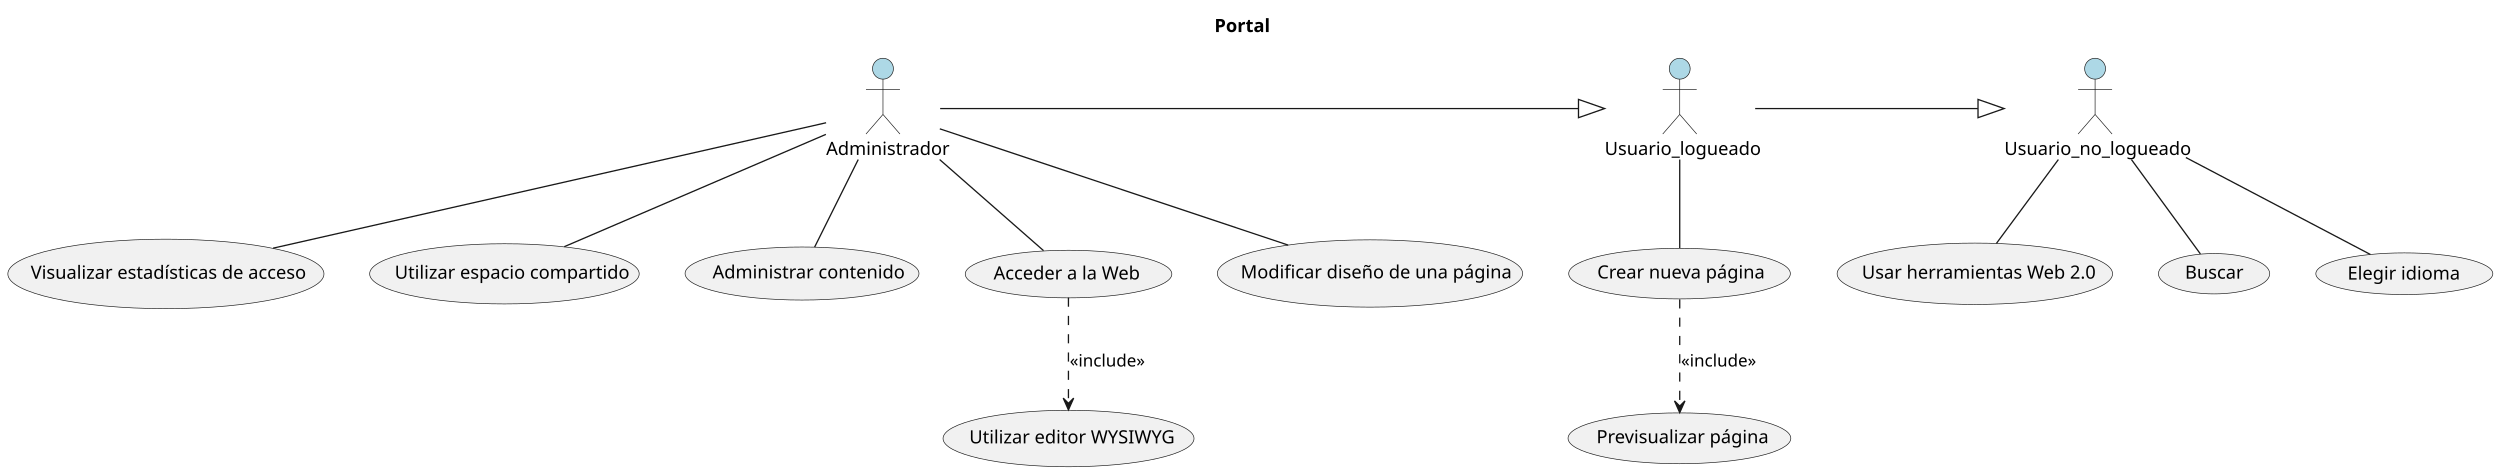
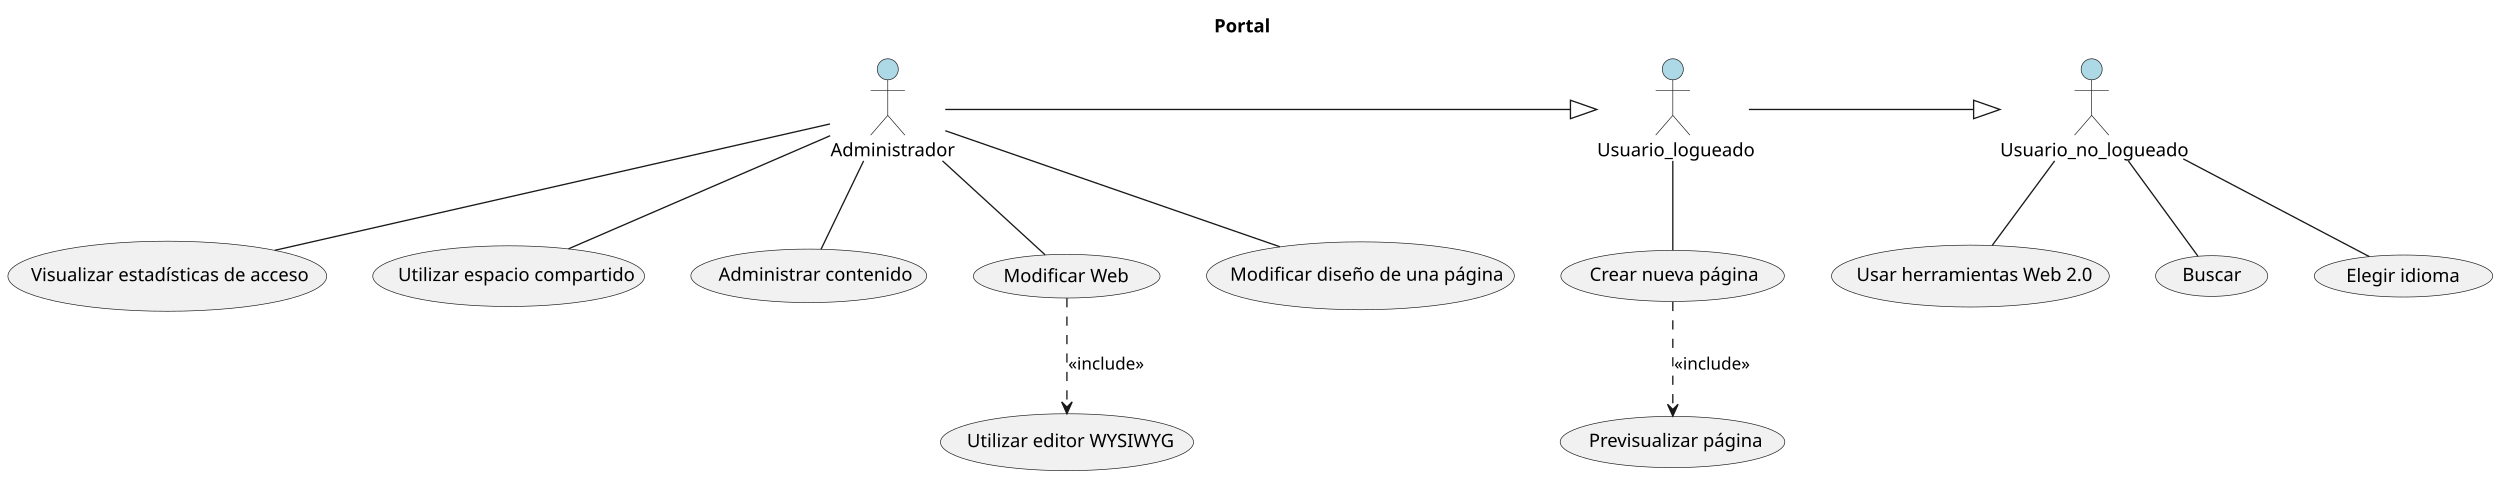
- <svg xmlns="http://www.w3.org/2000/svg" contentStyleType="text/css" height="363px" preserveAspectRatio="none" style="width:1914px;height:363px;background:#FFFFFF;" version="1.1" viewBox="0 0 1914 363" width="1914px" zoomAndPan="magnify">
+ <svg xmlns="http://www.w3.org/2000/svg" contentStyleType="text/css" height="363px" preserveAspectRatio="none" style="width:1898px;height:363px;background:#FFFFFF;" version="1.1" viewBox="0 0 1898 363" width="1898px" zoomAndPan="magnify">
  <defs />
  <g>
-     <rect fill="none" height="27.609" id="_title" style="stroke:none;stroke-width:1.0;" width="51" x="924.752" y="5" />
-     <text fill="#000000" font-family="sans-serif" font-size="14" font-weight="bold" lengthAdjust="spacing" textLength="41" x="929.752" y="24.533">Portal</text>
+     <rect fill="none" height="27.609" id="_title" style="stroke:none;stroke-width:1.0;" width="51" x="916.752" y="5" />
+     <text fill="#000000" font-family="sans-serif" font-size="14" font-weight="bold" lengthAdjust="spacing" textLength="41" x="921.752" y="24.533">Portal</text>
    <g id="elem_Usuario_no_logueado">
-       <ellipse cx="1604" cy="52.609" fill="#ADD8E6" rx="8" ry="8" style="stroke:#181818;stroke-width:0.5;" />
-       <path d="M1604,60.609 L1604,87.609 M1591,68.609 L1617,68.609 M1604,87.609 L1591,102.609 M1604,87.609 L1617,102.609 " fill="none" style="stroke:#181818;stroke-width:0.5;" />
-       <text fill="#000000" font-family="sans-serif" font-size="14" lengthAdjust="spacing" textLength="139" x="1534.5" y="118.643">Usuario_no_logueado</text>
+       <ellipse cx="1588" cy="52.609" fill="#ADD8E6" rx="8" ry="8" style="stroke:#181818;stroke-width:0.5;" />
+       <path d="M1588,60.609 L1588,87.609 M1575,68.609 L1601,68.609 M1588,87.609 L1575,102.609 M1588,87.609 L1601,102.609 " fill="none" style="stroke:#181818;stroke-width:0.5;" />
+       <text fill="#000000" font-family="sans-serif" font-size="14" lengthAdjust="spacing" textLength="139" x="1518.5" y="118.643">Usuario_no_logueado</text>
    </g>
    <g id="elem_Usuario_logueado">
-       <ellipse cx="1286" cy="52.609" fill="#ADD8E6" rx="8" ry="8" style="stroke:#181818;stroke-width:0.5;" />
-       <path d="M1286,60.609 L1286,87.609 M1273,68.609 L1299,68.609 M1286,87.609 L1273,102.609 M1286,87.609 L1299,102.609 " fill="none" style="stroke:#181818;stroke-width:0.5;" />
-       <text fill="#000000" font-family="sans-serif" font-size="14" lengthAdjust="spacing" textLength="115" x="1228.5" y="118.643">Usuario_logueado</text>
+       <ellipse cx="1270" cy="52.609" fill="#ADD8E6" rx="8" ry="8" style="stroke:#181818;stroke-width:0.5;" />
+       <path d="M1270,60.609 L1270,87.609 M1257,68.609 L1283,68.609 M1270,87.609 L1257,102.609 M1270,87.609 L1283,102.609 " fill="none" style="stroke:#181818;stroke-width:0.5;" />
+       <text fill="#000000" font-family="sans-serif" font-size="14" lengthAdjust="spacing" textLength="115" x="1212.5" y="118.643">Usuario_logueado</text>
    </g>
    <g id="elem_Administrador">
-       <ellipse cx="676" cy="52.609" fill="#ADD8E6" rx="8" ry="8" style="stroke:#181818;stroke-width:0.5;" />
-       <path d="M676,60.609 L676,87.609 M663,68.609 L689,68.609 M676,87.609 L663,102.609 M676,87.609 L689,102.609 " fill="none" style="stroke:#181818;stroke-width:0.5;" />
-       <text fill="#000000" font-family="sans-serif" font-size="14" lengthAdjust="spacing" textLength="87" x="632.5" y="118.643">Administrador</text>
+       <ellipse cx="674" cy="52.609" fill="#ADD8E6" rx="8" ry="8" style="stroke:#181818;stroke-width:0.5;" />
+       <path d="M674,60.609 L674,87.609 M661,68.609 L687,68.609 M674,87.609 L661,102.609 M674,87.609 L687,102.609 " fill="none" style="stroke:#181818;stroke-width:0.5;" />
+       <text fill="#000000" font-family="sans-serif" font-size="14" lengthAdjust="spacing" textLength="87" x="630.5" y="118.643">Administrador</text>
    </g>
    <g id="elem_HW">
-       <ellipse cx="1511.942" cy="209.598" fill="#F1F1F1" rx="105.442" ry="23.488" style="stroke:#181818;stroke-width:0.5;" />
-       <text fill="#000000" font-family="sans-serif" font-size="14" lengthAdjust="spacing" textLength="173" x="1425.442" y="213.326">Usar herramientas Web 2.0</text>
+       <ellipse cx="1495.942" cy="209.598" fill="#F1F1F1" rx="105.442" ry="23.488" style="stroke:#181818;stroke-width:0.5;" />
+       <text fill="#000000" font-family="sans-serif" font-size="14" lengthAdjust="spacing" textLength="173" x="1409.442" y="213.326">Usar herramientas Web 2.0</text>
    </g>
    <g id="elem_B">
-       <ellipse cx="1695.1" cy="209.562" fill="#F1F1F1" rx="42.6" ry="15.452" style="stroke:#181818;stroke-width:0.5;" />
-       <text fill="#000000" font-family="sans-serif" font-size="14" lengthAdjust="spacing" textLength="44" x="1672.835" y="213.373">Buscar</text>
+       <ellipse cx="1679.1" cy="209.562" fill="#F1F1F1" rx="42.6" ry="15.452" style="stroke:#181818;stroke-width:0.5;" />
+       <text fill="#000000" font-family="sans-serif" font-size="14" lengthAdjust="spacing" textLength="44" x="1656.835" y="213.373">Buscar</text>
    </g>
    <g id="elem_EI">
-       <ellipse cx="1840.752" cy="209.56" fill="#F1F1F1" rx="67.752" ry="15.95" style="stroke:#181818;stroke-width:0.5;" />
-       <text fill="#000000" font-family="sans-serif" font-size="14" lengthAdjust="spacing" textLength="81" x="1797.252" y="214.076">Elegir idioma</text>
+       <ellipse cx="1824.752" cy="209.56" fill="#F1F1F1" rx="67.752" ry="15.95" style="stroke:#181818;stroke-width:0.5;" />
+       <text fill="#000000" font-family="sans-serif" font-size="14" lengthAdjust="spacing" textLength="81" x="1781.252" y="214.076">Elegir idioma</text>
    </g>
    <g id="elem_CNP">
-       <ellipse cx="1285.848" cy="209.479" fill="#F1F1F1" rx="84.848" ry="19.37" style="stroke:#181818;stroke-width:0.5;" />
-       <text fill="#000000" font-family="sans-serif" font-size="14" lengthAdjust="spacing" textLength="126" x="1222.848" y="213.208">Crear nueva página</text>
+       <ellipse cx="1269.848" cy="209.479" fill="#F1F1F1" rx="84.848" ry="19.37" style="stroke:#181818;stroke-width:0.5;" />
+       <text fill="#000000" font-family="sans-serif" font-size="14" lengthAdjust="spacing" textLength="126" x="1206.848" y="213.208">Crear nueva página</text>
    </g>
    <g id="elem_PP">
-       <ellipse cx="1285.77" cy="335.563" fill="#F1F1F1" rx="85.27" ry="19.454" style="stroke:#181818;stroke-width:0.5;" />
-       <text fill="#000000" font-family="sans-serif" font-size="14" lengthAdjust="spacing" textLength="127" x="1222.27" y="339.292">Previsualizar página</text>
+       <ellipse cx="1269.77" cy="335.563" fill="#F1F1F1" rx="85.27" ry="19.454" style="stroke:#181818;stroke-width:0.5;" />
+       <text fill="#000000" font-family="sans-serif" font-size="14" lengthAdjust="spacing" textLength="127" x="1206.27" y="339.292">Previsualizar página</text>
    </g>
    <g id="elem_VEA">
      <ellipse cx="127.018" cy="209.713" fill="#F1F1F1" rx="121.018" ry="26.604" style="stroke:#181818;stroke-width:0.5;" />
      <text fill="#000000" font-family="sans-serif" font-size="14" lengthAdjust="spacing" textLength="207" x="23.518" y="213.441">Visualizar estadísticas de acceso</text>
    </g>
    <g id="elem_UEC">
      <ellipse cx="386.19" cy="209.647" fill="#F1F1F1" rx="103.19" ry="23.038" style="stroke:#181818;stroke-width:0.5;" />
      <text fill="#000000" font-family="sans-serif" font-size="14" lengthAdjust="spacing" textLength="168" x="302.19" y="213.376">Utilizar espacio compartido</text>
    </g>
    <g id="elem_AC">
      <ellipse cx="614.035" cy="209.416" fill="#F1F1F1" rx="89.535" ry="20.307" style="stroke:#181818;stroke-width:0.5;" />
      <text fill="#000000" font-family="sans-serif" font-size="14" lengthAdjust="spacing" textLength="137" x="545.535" y="213.145">Administrar contenido</text>
    </g>
    <g id="elem_AW">
-       <ellipse cx="818.078" cy="209.825" fill="#F1F1F1" rx="79.079" ry="18.216" style="stroke:#181818;stroke-width:0.5;" />
-       <text fill="#000000" font-family="sans-serif" font-size="14" lengthAdjust="spacing" textLength="112" x="760.675" y="213.949">Acceder a la Web</text>
+       <ellipse cx="809.857" cy="209.681" fill="#F1F1F1" rx="70.857" ry="16.571" style="stroke:#181818;stroke-width:0.5;" />
+       <text fill="#000000" font-family="sans-serif" font-size="14" lengthAdjust="spacing" textLength="90" x="761.857" y="214.197">Modificar Web</text>
    </g>
    <g id="elem_UE">
-       <ellipse cx="818.07" cy="335.723" fill="#F1F1F1" rx="96.07" ry="21.614" style="stroke:#181818;stroke-width:0.5;" />
-       <text fill="#000000" font-family="sans-serif" font-size="14" lengthAdjust="spacing" textLength="152" x="742.07" y="339.452">Utilizar editor WYSIWYG</text>
+       <ellipse cx="810.07" cy="335.723" fill="#F1F1F1" rx="96.07" ry="21.614" style="stroke:#181818;stroke-width:0.5;" />
+       <text fill="#000000" font-family="sans-serif" font-size="14" lengthAdjust="spacing" textLength="152" x="734.07" y="339.452">Utilizar editor WYSIWYG</text>
    </g>
    <g id="elem_MDP">
-       <ellipse cx="1048.855" cy="209.381" fill="#F1F1F1" rx="116.855" ry="25.771" style="stroke:#181818;stroke-width:0.5;" />
-       <text fill="#000000" font-family="sans-serif" font-size="14" lengthAdjust="spacing" textLength="198" x="949.855" y="213.109">Modificar diseño de una página</text>
+       <ellipse cx="1032.855" cy="209.381" fill="#F1F1F1" rx="116.855" ry="25.771" style="stroke:#181818;stroke-width:0.5;" />
+       <text fill="#000000" font-family="sans-serif" font-size="14" lengthAdjust="spacing" textLength="198" x="933.855" y="213.109">Modificar diseño de una página</text>
    </g>
    <g id="link_Usuario_logueado_Usuario_no_logueado">
-       <path d="M1343.76,83.109 C1400.6,83.109 1457.43,83.109 1514.26,83.109 " fill="none" id="Usuario_logueado-to-Usuario_no_logueado" style="stroke:#181818;stroke-width:1.0;" />
-       <polygon fill="none" points="1514.37,76.109,1534.37,83.109,1514.37,90.109,1514.37,76.109" style="stroke:#181818;stroke-width:1.0;" />
+       <path d="M1327.76,83.109 C1384.6,83.109 1441.43,83.109 1498.26,83.109 " fill="none" id="Usuario_logueado-to-Usuario_no_logueado" style="stroke:#181818;stroke-width:1.0;" />
+       <polygon fill="none" points="1498.37,76.109,1518.37,83.109,1498.37,90.109,1498.37,76.109" style="stroke:#181818;stroke-width:1.0;" />
    </g>
    <g id="link_Administrador_Usuario_logueado">
-       <path d="M719.78,83.109 C882.56,83.109 1045.35,83.109 1208.13,83.109 " fill="none" id="Administrador-to-Usuario_logueado" style="stroke:#181818;stroke-width:1.0;" />
-       <polygon fill="none" points="1208.49,76.109,1228.49,83.109,1208.49,90.109,1208.49,76.109" style="stroke:#181818;stroke-width:1.0;" />
+       <path d="M717.65,83.109 C875.77,83.109 1033.88,83.109 1192,83.109 " fill="none" id="Administrador-to-Usuario_logueado" style="stroke:#181818;stroke-width:1.0;" />
+       <polygon fill="none" points="1192.28,76.109,1212.28,83.109,1192.28,90.109,1192.28,76.109" style="stroke:#181818;stroke-width:1.0;" />
    </g>
    <g id="link_Usuario_no_logueado_HW">
-       <path d="M1575.9,122.139 C1560.36,143.159 1541.6,168.559 1528.44,186.369 " fill="none" id="Usuario_no_logueado-HW" style="stroke:#181818;stroke-width:1.0;" />
+       <path d="M1559.9,122.139 C1544.36,143.159 1525.6,168.559 1512.44,186.369 " fill="none" id="Usuario_no_logueado-HW" style="stroke:#181818;stroke-width:1.0;" />
    </g>
    <g id="link_Usuario_no_logueado_B">
-       <path d="M1631.8,122.139 C1649.67,146.599 1671.87,176.959 1684.64,194.429 " fill="none" id="Usuario_no_logueado-B" style="stroke:#181818;stroke-width:1.0;" />
+       <path d="M1615.8,122.139 C1633.67,146.599 1655.87,176.959 1668.64,194.429 " fill="none" id="Usuario_no_logueado-B" style="stroke:#181818;stroke-width:1.0;" />
    </g>
    <g id="link_Usuario_no_logueado_EI">
-       <path d="M1673.51,120.619 C1720.9,145.519 1780.99,177.079 1814.79,194.839 " fill="none" id="Usuario_no_logueado-EI" style="stroke:#181818;stroke-width:1.0;" />
+       <path d="M1657.51,120.619 C1704.9,145.519 1764.99,177.079 1798.79,194.839 " fill="none" id="Usuario_no_logueado-EI" style="stroke:#181818;stroke-width:1.0;" />
    </g>
    <g id="link_Usuario_logueado_CNP">
-       <path d="M1286,122.139 C1286,144.589 1286,172.029 1286,189.889 " fill="none" id="Usuario_logueado-CNP" style="stroke:#181818;stroke-width:1.0;" />
+       <path d="M1270,122.139 C1270,144.589 1270,172.029 1270,189.889 " fill="none" id="Usuario_logueado-CNP" style="stroke:#181818;stroke-width:1.0;" />
    </g>
    <g id="link_CNP_PP">
-       <path d="M1286,229.169 C1286,250.909 1286,286.949 1286,310.739 " fill="none" id="CNP-to-PP" style="stroke:#181818;stroke-width:1.0;stroke-dasharray:7.0,7.0;" />
-       <polygon fill="#181818" points="1286,315.919,1290,306.919,1286,310.919,1282,306.919,1286,315.919" style="stroke:#181818;stroke-width:1.0;" />
-       <text fill="#000000" font-family="sans-serif" font-size="13" lengthAdjust="spacing" textLength="55" x="1287" y="280.604">«include»</text>
+       <path d="M1270,229.169 C1270,250.909 1270,286.949 1270,310.739 " fill="none" id="CNP-to-PP" style="stroke:#181818;stroke-width:1.0;stroke-dasharray:7.0,7.0;" />
+       <polygon fill="#181818" points="1270,315.919,1274,306.919,1270,310.919,1266,306.919,1270,315.919" style="stroke:#181818;stroke-width:1.0;" />
+       <text fill="#000000" font-family="sans-serif" font-size="13" lengthAdjust="spacing" textLength="55" x="1271" y="280.604">«include»</text>
    </g>
    <g id="link_Administrador_VEA">
-       <path d="M632.46,93.979 C540.91,114.749 327.18,163.209 209.07,189.999 " fill="none" id="Administrador-VEA" style="stroke:#181818;stroke-width:1.0;" />
+       <path d="M630.16,94.089 C538.64,114.919 326.04,163.309 208.6,190.039 " fill="none" id="Administrador-VEA" style="stroke:#181818;stroke-width:1.0;" />
    </g>
    <g id="link_Administrador_UEC">
-       <path d="M632.27,102.879 C578.31,126.049 486.99,165.249 432.01,188.859 " fill="none" id="Administrador-UEC" style="stroke:#181818;stroke-width:1.0;" />
+       <path d="M630.26,103.019 C576.6,126.219 486.07,165.349 431.58,188.909 " fill="none" id="Administrador-UEC" style="stroke:#181818;stroke-width:1.0;" />
    </g>
    <g id="link_Administrador_AC">
-       <path d="M657.06,122.139 C646.02,144.309 632.56,171.329 623.66,189.199 " fill="none" id="Administrador-AC" style="stroke:#181818;stroke-width:1.0;" />
+       <path d="M655.67,122.139 C644.99,144.309 631.97,171.329 623.35,189.199 " fill="none" id="Administrador-AC" style="stroke:#181818;stroke-width:1.0;" />
    </g>
    <g id="link_Administrador_AW">
-       <path d="M719.38,122.139 C745.97,145.449 778.68,174.129 798.94,191.899 " fill="none" id="Administrador-AW" style="stroke:#181818;stroke-width:1.0;" />
+       <path d="M715.54,122.139 C741.79,146.169 774.27,175.899 793.49,193.499 " fill="none" id="Administrador-AW" style="stroke:#181818;stroke-width:1.0;" />
    </g>
    <g id="link_AW_UE">
-       <path d="M818,227.849 C818,248.759 818,284.219 818,308.489 " fill="none" id="AW-to-UE" style="stroke:#181818;stroke-width:1.0;stroke-dasharray:7.0,7.0;" />
-       <polygon fill="#181818" points="818,313.789,822,304.789,818,308.789,814,304.789,818,313.789" style="stroke:#181818;stroke-width:1.0;" />
-       <text fill="#000000" font-family="sans-serif" font-size="13" lengthAdjust="spacing" textLength="55" x="819" y="280.604">«include»</text>
+       <path d="M810,226.309 C810,247.119 810,284.089 810,308.979 " fill="none" id="AW-to-UE" style="stroke:#181818;stroke-width:1.0;stroke-dasharray:7.0,7.0;" />
+       <polygon fill="#181818" points="810,314.089,814,305.089,810,309.089,806,305.089,810,314.089" style="stroke:#181818;stroke-width:1.0;" />
+       <text fill="#000000" font-family="sans-serif" font-size="13" lengthAdjust="spacing" textLength="55" x="811" y="280.604">«include»</text>
    </g>
    <g id="link_Administrador_MDP">
-       <path d="M719.52,98.639 C785.34,120.599 910.54,162.389 986.22,187.649 " fill="none" id="Administrador-MDP" style="stroke:#181818;stroke-width:1.0;" />
+       <path d="M717.66,99.249 C781.2,121.279 899.41,162.279 971.66,187.339 " fill="none" id="Administrador-MDP" style="stroke:#181818;stroke-width:1.0;" />
    </g>
  </g>
</svg>
